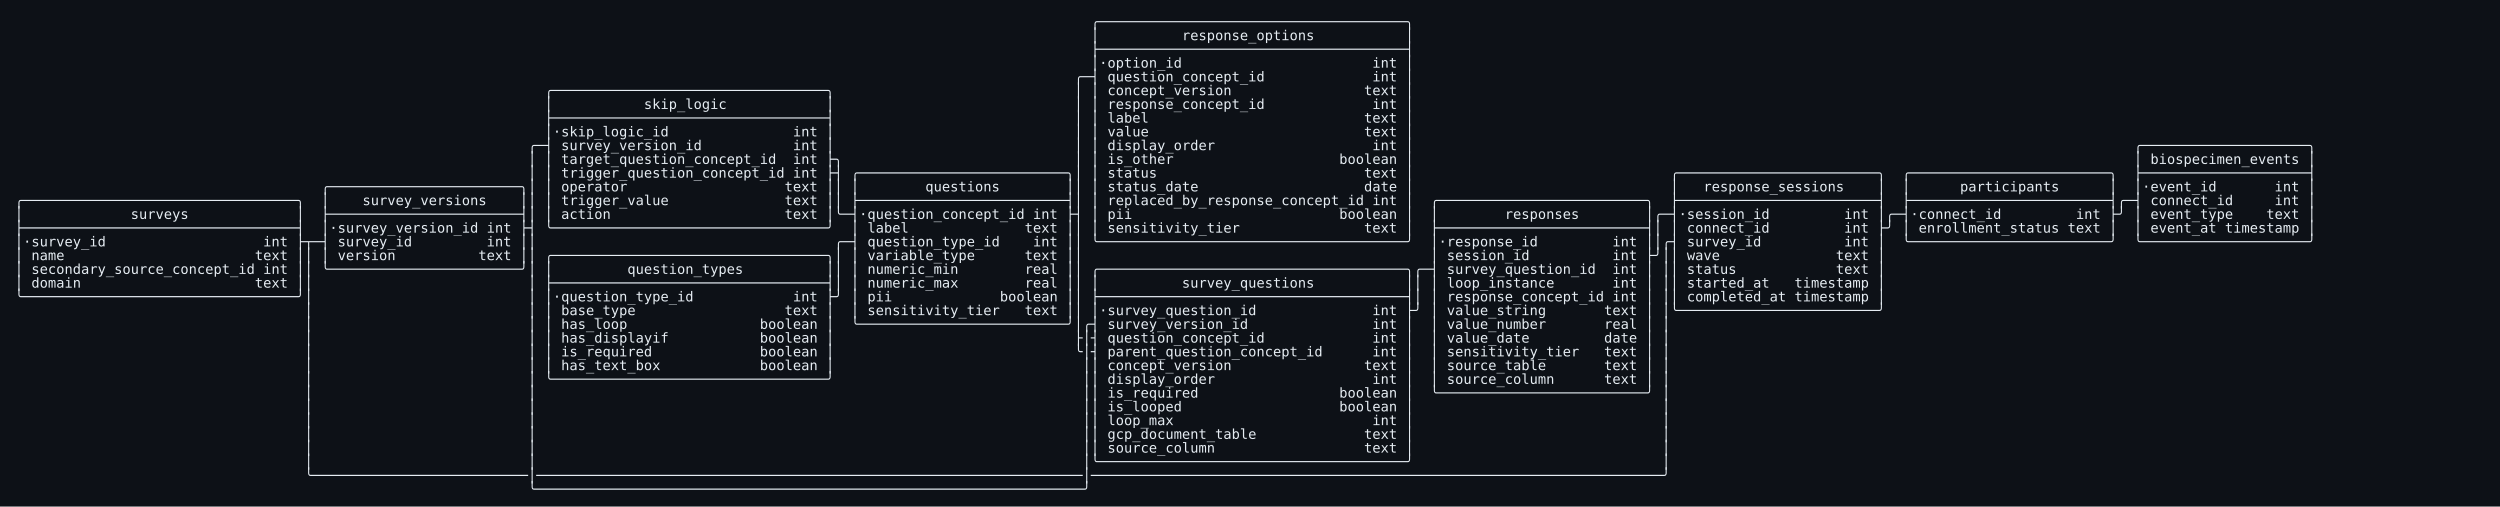
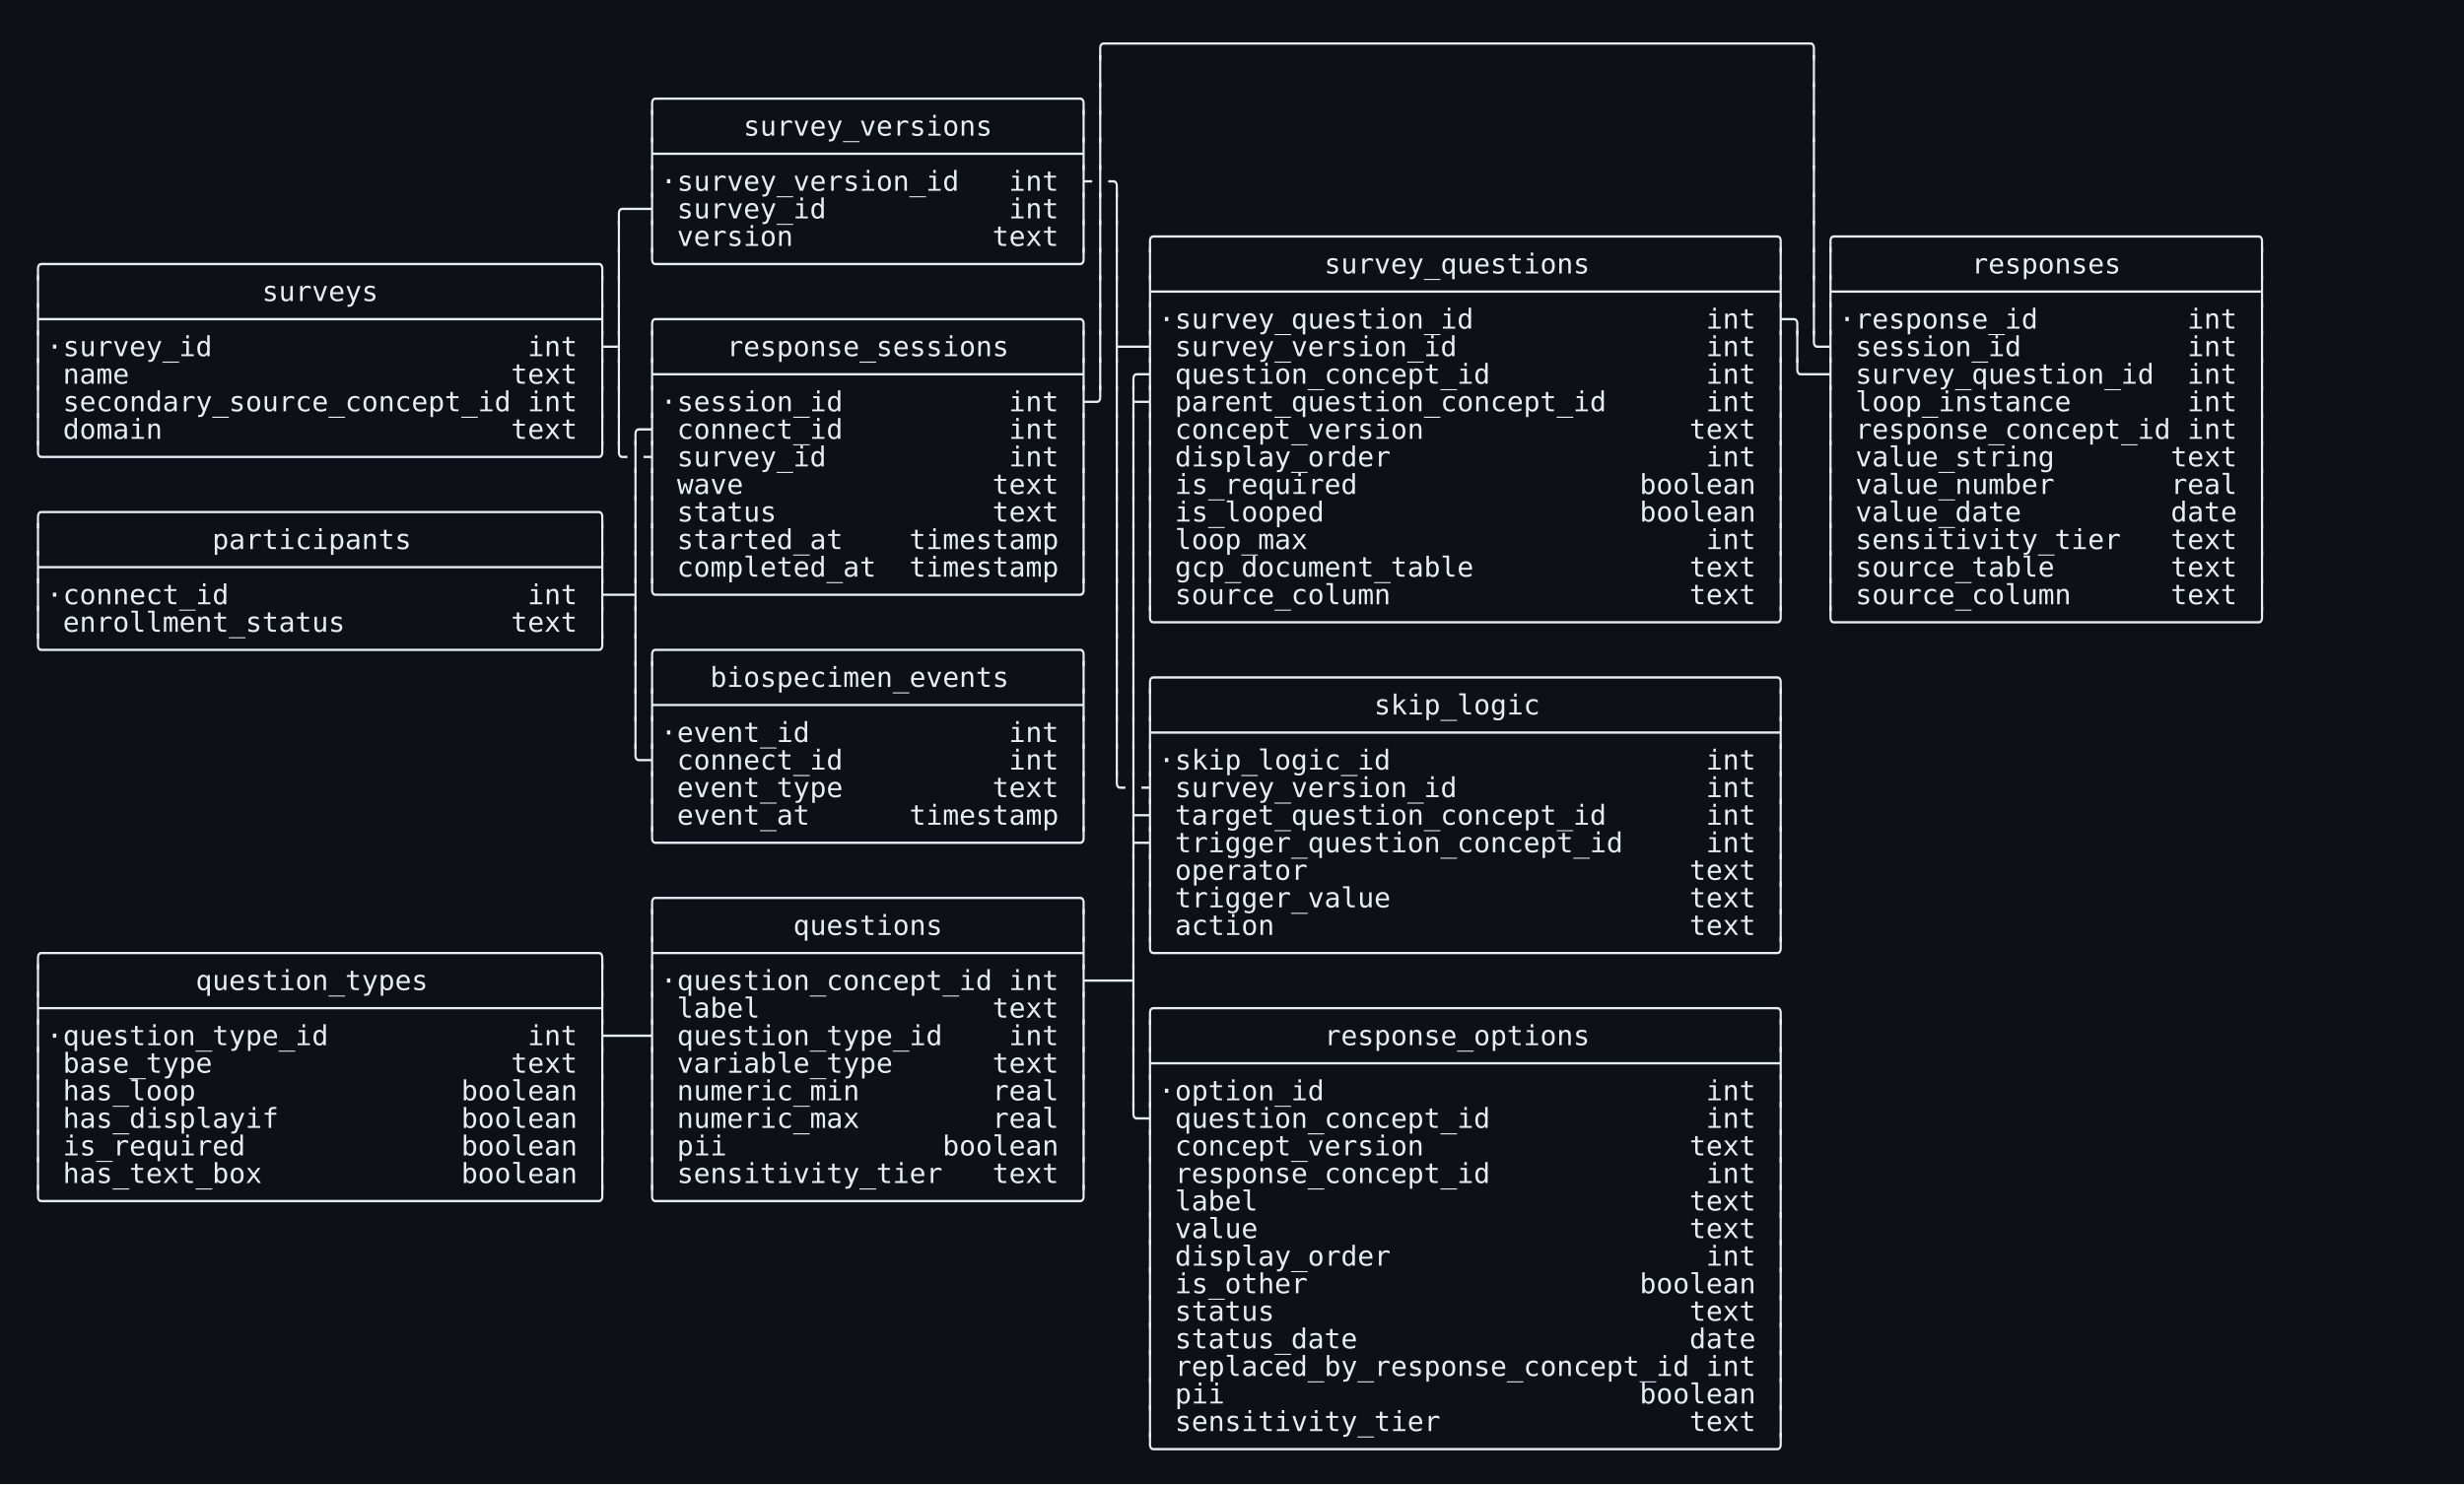
- <svg xmlns="http://www.w3.org/2000/svg" width="2364" height="479" viewBox="0 0 2364 479">
-   <rect width="2364" height="479" fill="#0d1117" />
+ <svg xmlns="http://www.w3.org/2000/svg" width="1162" height="700" viewBox="0 0 1162 700">
+   <rect width="1162" height="700" fill="#0d1117" />
  <text font-family="ui-monospace, SFMono-Regular, 'SF Mono', Menlo, Consolas, 'DejaVu Sans Mono', monospace" font-size="13" fill="#e6edf3" xml:space="preserve">
-     <tspan x="14" y="25">                                                                                                                                  ╭─────────────────────────────────────╮</tspan>
-     <tspan x="14" y="38">                                                                                                                                  │          response_options           │</tspan>
-     <tspan x="14" y="51">                                                                                                                                  ├─────────────────────────────────────┤</tspan>
-     <tspan x="14" y="64">                                                                                                                                  │·option_id                       int │</tspan>
-     <tspan x="14" y="77">                                                                                                                                ╭─┤ question_concept_id             int │</tspan>
-     <tspan x="14" y="90">                                                                ╭─────────────────────────────────╮                             │ │ concept_version                text │</tspan>
-     <tspan x="14" y="103">                                                                │           skip_logic            │                             │ │ response_concept_id             int │</tspan>
-     <tspan x="14" y="116">                                                                ├─────────────────────────────────┤                             │ │ label                          text │</tspan>
-     <tspan x="14" y="129">                                                                │·skip_logic_id               int │                             │ │ value                          text │</tspan>
-     <tspan x="14" y="142">                                                              ╭─┤ survey_version_id           int │                             │ │ display_order                   int │                                                                                       ╭────────────────────╮</tspan>
-     <tspan x="14" y="155">                                                              │ │ target_question_concept_id  int ├╮                            │ │ is_other                    boolean │                                                                                       │ biospecimen_events │</tspan>
-     <tspan x="14" y="168">                                                              │ │ trigger_question_concept_id int ├┤ ╭─────────────────────────╮│ │ status                         text │                               ╭────────────────────────╮  ╭────────────────────────╮  ├────────────────────┤</tspan>
-     <tspan x="14" y="181">                                     ╭───────────────────────╮│ │ operator                   text ││ │        questions        ││ │ status_date                    date │                               │   response_sessions    │  │      participants      │  │·event_id       int │</tspan>
-     <tspan x="14" y="194">╭─────────────────────────────────╮  │    survey_versions    ││ │ trigger_value              text ││ ├─────────────────────────┤│ │ replaced_by_response_concept_id int │  ╭─────────────────────────╮  ├────────────────────────┤  ├────────────────────────┤╭─┤ connect_id     int │</tspan>
-     <tspan x="14" y="207">│             surveys             │  ├───────────────────────┤│ │ action                     text │╰─┤·question_concept_id int ├┤ │ pii                         boolean │  │        responses        │╭─┤·session_id         int │╭─┤·connect_id         int ├╯ │ event_type    text │</tspan>
-     <tspan x="14" y="220">├─────────────────────────────────┤  │·survey_version_id int ├┤ ╰─────────────────────────────────╯  │ label              text ││ │ sensitivity_tier               text │  ├─────────────────────────┤│ │ connect_id         int ├╯ │ enrollment_status text │  │ event_at timestamp │</tspan>
-     <tspan x="14" y="233">│·survey_id                   int ├┬─┤ survey_id         int ││                                    ╭─┤ question_type_id    int ││ ╰─────────────────────────────────────╯  │·response_id         int ││╭┤ survey_id          int │  ╰────────────────────────╯  ╰────────────────────╯</tspan>
-     <tspan x="14" y="246">│ name                       text ││ │ version          text ││ ╭─────────────────────────────────╮│ │ variable_type      text ││                                          │ session_id          int ├╯││ wave              text │</tspan>
-     <tspan x="14" y="259">│ secondary_source_concept_id int ││ ╰───────────────────────╯│ │         question_types          ││ │ numeric_min        real ││ ╭─────────────────────────────────────╮╭─┤ survey_question_id  int │ ││ status            text │</tspan>
-     <tspan x="14" y="272">│ domain                     text ││                          │ ├─────────────────────────────────┤│ │ numeric_max        real ││ │          survey_questions           ││ │ loop_instance       int │ ││ started_at   timestamp │</tspan>
-     <tspan x="14" y="285">╰─────────────────────────────────╯│                          │ │·question_type_id            int ├╯ │ pii             boolean ││ ├─────────────────────────────────────┤│ │ response_concept_id int │ ││ completed_at timestamp │</tspan>
-     <tspan x="14" y="298">                                   │                          │ │ base_type                  text │  │ sensitivity_tier   text ││ │·survey_question_id              int ├╯ │ value_string       text │ │╰────────────────────────╯</tspan>
-     <tspan x="14" y="311">                                   │                          │ │ has_loop                boolean │  ╰─────────────────────────╯│╭┤ survey_version_id               int │  │ value_number       real │ │</tspan>
-     <tspan x="14" y="324">                                   │                          │ │ has_displayif           boolean │                             ├│┤ question_concept_id             int │  │ value_date         date │ │</tspan>
-     <tspan x="14" y="337">                                   │                          │ │ is_required             boolean │                             ╰│┤ parent_question_concept_id      int │  │ sensitivity_tier   text │ │</tspan>
-     <tspan x="14" y="350">                                   │                          │ │ has_text_box            boolean │                              ││ concept_version                text │  │ source_table       text │ │</tspan>
-     <tspan x="14" y="363">                                   │                          │ ╰─────────────────────────────────╯                              ││ display_order                   int │  │ source_column      text │ │</tspan>
-     <tspan x="14" y="376">                                   │                          │                                                                  ││ is_required                 boolean │  ╰─────────────────────────╯ │</tspan>
-     <tspan x="14" y="389">                                   │                          │                                                                  ││ is_looped                   boolean │                              │</tspan>
-     <tspan x="14" y="402">                                   │                          │                                                                  ││ loop_max                        int │                              │</tspan>
-     <tspan x="14" y="415">                                   │                          │                                                                  ││ gcp_document_table             text │                              │</tspan>
-     <tspan x="14" y="428">                                   │                          │                                                                  ││ source_column                  text │                              │</tspan>
-     <tspan x="14" y="441">                                   │                          │                                                                  │╰─────────────────────────────────────╯                              │</tspan>
-     <tspan x="14" y="454">                                   ╰──────────────────────────│──────────────────────────────────────────────────────────────────│─────────────────────────────────────────────────────────────────────╯</tspan>
-     <tspan x="14" y="467">                                                              ╰──────────────────────────────────────────────────────────────────╯</tspan>
+     <tspan x="14" y="25">                                                                ╭──────────────────────────────────────────╮</tspan>
+     <tspan x="14" y="38">                                                                │                                          │</tspan>
+     <tspan x="14" y="51">                                     ╭─────────────────────────╮│                                          │</tspan>
+     <tspan x="14" y="64">                                     │     survey_versions     ││                                          │</tspan>
+     <tspan x="14" y="77">                                     ├─────────────────────────┤│                                          │</tspan>
+     <tspan x="14" y="90">                                     │·survey_version_id   int ├│╮                                         │</tspan>
+     <tspan x="14" y="103">                                   ╭─┤ survey_id           int │││                                         │</tspan>
+     <tspan x="14" y="116">                                   │ │ version            text │││ ╭─────────────────────────────────────╮ │╭─────────────────────────╮</tspan>
+     <tspan x="14" y="129">╭─────────────────────────────────╮│ ╰─────────────────────────╯││ │          survey_questions           │ ││        responses        │</tspan>
+     <tspan x="14" y="142">│             surveys             ││                            ││ ├─────────────────────────────────────┤ │├─────────────────────────┤</tspan>
+     <tspan x="14" y="155">├─────────────────────────────────┤│ ╭─────────────────────────╮││ │·survey_question_id              int ├╮││·response_id         int │</tspan>
+     <tspan x="14" y="168">│·survey_id                   int ├┤ │    response_sessions    ││├─┤ survey_version_id               int ││╰┤ session_id          int │</tspan>
+     <tspan x="14" y="181">│ name                       text ││ ├─────────────────────────┤││╭┤ question_concept_id             int │╰─┤ survey_question_id  int │</tspan>
+     <tspan x="14" y="194">│ secondary_source_concept_id int ││ │·session_id          int ├╯│├┤ parent_question_concept_id      int │  │ loop_instance       int │</tspan>
+     <tspan x="14" y="207">│ domain                     text ││╭┤ connect_id          int │ │││ concept_version                text │  │ response_concept_id int │</tspan>
+     <tspan x="14" y="220">╰─────────────────────────────────╯╰│┤ survey_id           int │ │││ display_order                   int │  │ value_string       text │</tspan>
+     <tspan x="14" y="233">                                    ││ wave               text │ │││ is_required                 boolean │  │ value_number       real │</tspan>
+     <tspan x="14" y="246">╭─────────────────────────────────╮ ││ status             text │ │││ is_looped                   boolean │  │ value_date         date │</tspan>
+     <tspan x="14" y="259">│          participants           │ ││ started_at    timestamp │ │││ loop_max                        int │  │ sensitivity_tier   text │</tspan>
+     <tspan x="14" y="272">├─────────────────────────────────┤ ││ completed_at  timestamp │ │││ gcp_document_table             text │  │ source_table       text │</tspan>
+     <tspan x="14" y="285">│·connect_id                  int ├─┤╰─────────────────────────╯ │││ source_column                  text │  │ source_column      text │</tspan>
+     <tspan x="14" y="298">│ enrollment_status          text │ │                            ││╰─────────────────────────────────────╯  ╰─────────────────────────╯</tspan>
+     <tspan x="14" y="311">╰─────────────────────────────────╯ │╭─────────────────────────╮ ││</tspan>
+     <tspan x="14" y="324">                                    ││   biospecimen_events    │ ││╭─────────────────────────────────────╮</tspan>
+     <tspan x="14" y="337">                                    │├─────────────────────────┤ │││             skip_logic              │</tspan>
+     <tspan x="14" y="350">                                    ││·event_id            int │ ││├─────────────────────────────────────┤</tspan>
+     <tspan x="14" y="363">                                    ╰┤ connect_id          int │ │││·skip_logic_id                   int │</tspan>
+     <tspan x="14" y="376">                                     │ event_type         text │ ╰│┤ survey_version_id               int │</tspan>
+     <tspan x="14" y="389">                                     │ event_at      timestamp │  ├┤ target_question_concept_id      int │</tspan>
+     <tspan x="14" y="402">                                     ╰─────────────────────────╯  ├┤ trigger_question_concept_id     int │</tspan>
+     <tspan x="14" y="415">                                                                  ││ operator                       text │</tspan>
+     <tspan x="14" y="428">                                     ╭─────────────────────────╮  ││ trigger_value                  text │</tspan>
+     <tspan x="14" y="441">                                     │        questions        │  ││ action                         text │</tspan>
+     <tspan x="14" y="454">╭─────────────────────────────────╮  ├─────────────────────────┤  │╰─────────────────────────────────────╯</tspan>
+     <tspan x="14" y="467">│         question_types          │  │·question_concept_id int ├──┤</tspan>
+     <tspan x="14" y="480">├─────────────────────────────────┤  │ label              text │  │╭─────────────────────────────────────╮</tspan>
+     <tspan x="14" y="493">│·question_type_id            int ├──┤ question_type_id    int │  ││          response_options           │</tspan>
+     <tspan x="14" y="506">│ base_type                  text │  │ variable_type      text │  │├─────────────────────────────────────┤</tspan>
+     <tspan x="14" y="519">│ has_loop                boolean │  │ numeric_min        real │  ││·option_id                       int │</tspan>
+     <tspan x="14" y="532">│ has_displayif           boolean │  │ numeric_max        real │  ╰┤ question_concept_id             int │</tspan>
+     <tspan x="14" y="545">│ is_required             boolean │  │ pii             boolean │   │ concept_version                text │</tspan>
+     <tspan x="14" y="558">│ has_text_box            boolean │  │ sensitivity_tier   text │   │ response_concept_id             int │</tspan>
+     <tspan x="14" y="571">╰─────────────────────────────────╯  ╰─────────────────────────╯   │ label                          text │</tspan>
+     <tspan x="14" y="584">                                                                   │ value                          text │</tspan>
+     <tspan x="14" y="597">                                                                   │ display_order                   int │</tspan>
+     <tspan x="14" y="610">                                                                   │ is_other                    boolean │</tspan>
+     <tspan x="14" y="623">                                                                   │ status                         text │</tspan>
+     <tspan x="14" y="636">                                                                   │ status_date                    date │</tspan>
+     <tspan x="14" y="649">                                                                   │ replaced_by_response_concept_id int │</tspan>
+     <tspan x="14" y="662">                                                                   │ pii                         boolean │</tspan>
+     <tspan x="14" y="675">                                                                   │ sensitivity_tier               text │</tspan>
+     <tspan x="14" y="688">                                                                   ╰─────────────────────────────────────╯</tspan>
  </text>
</svg>
